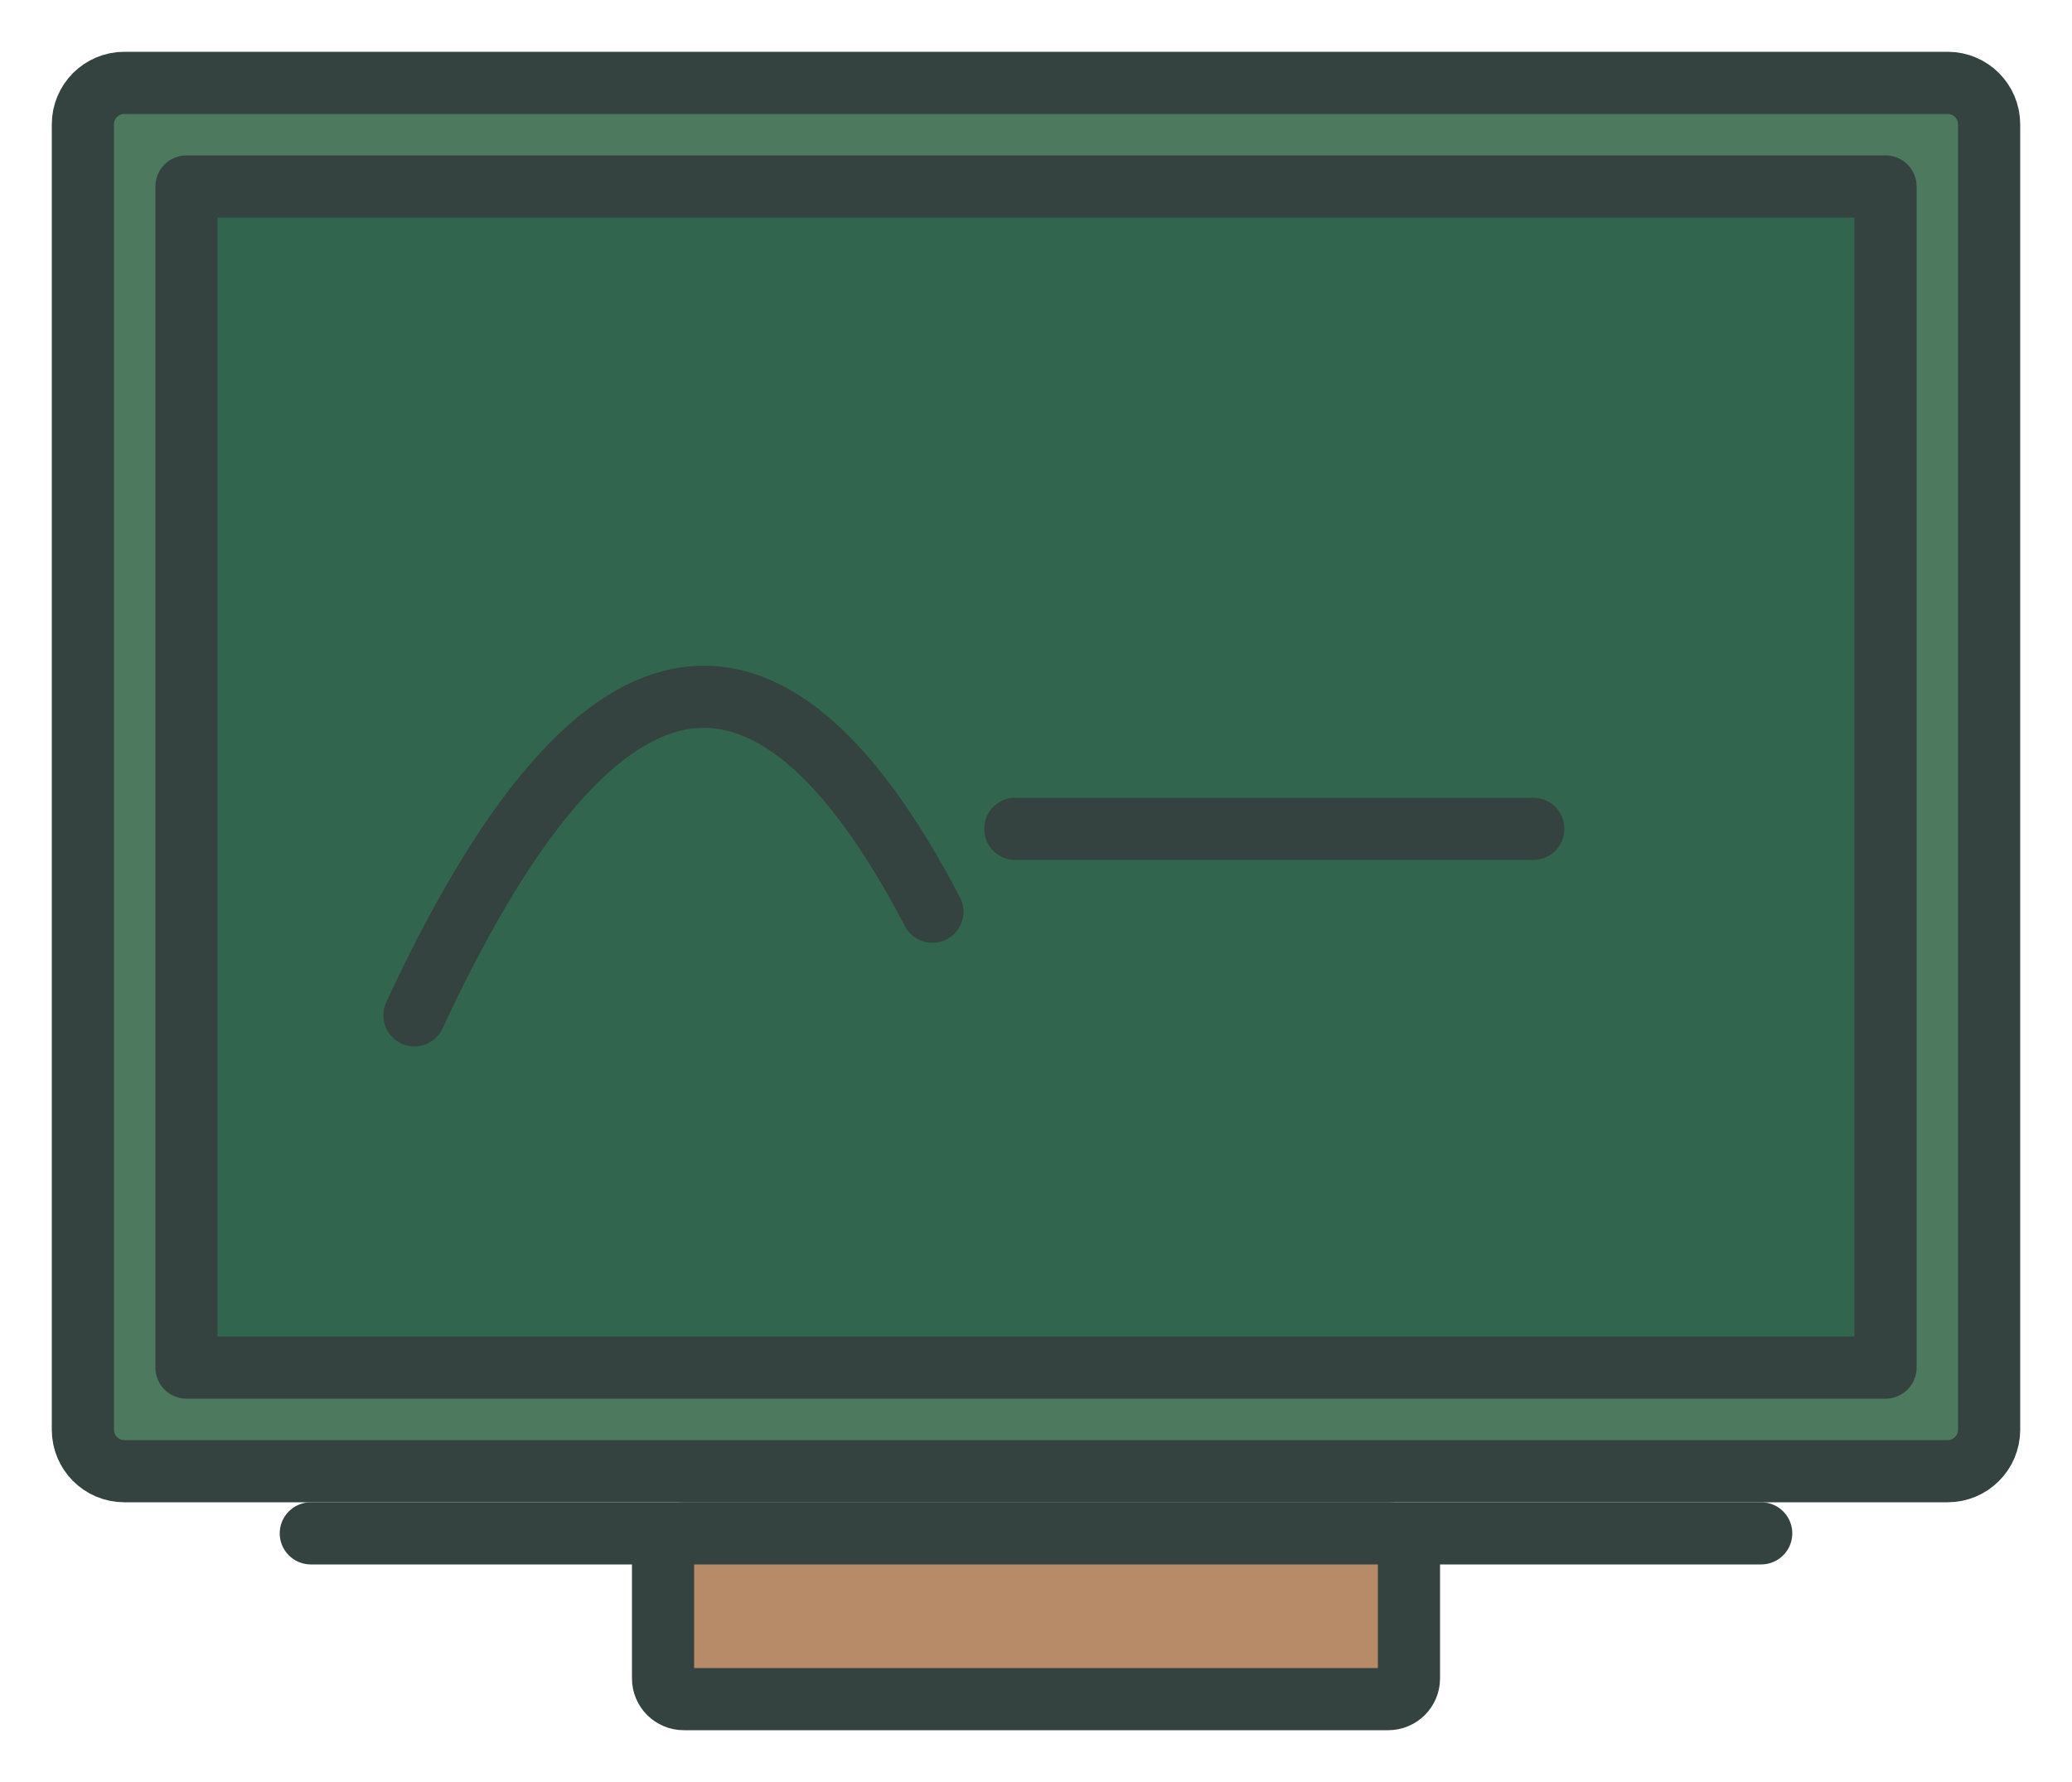
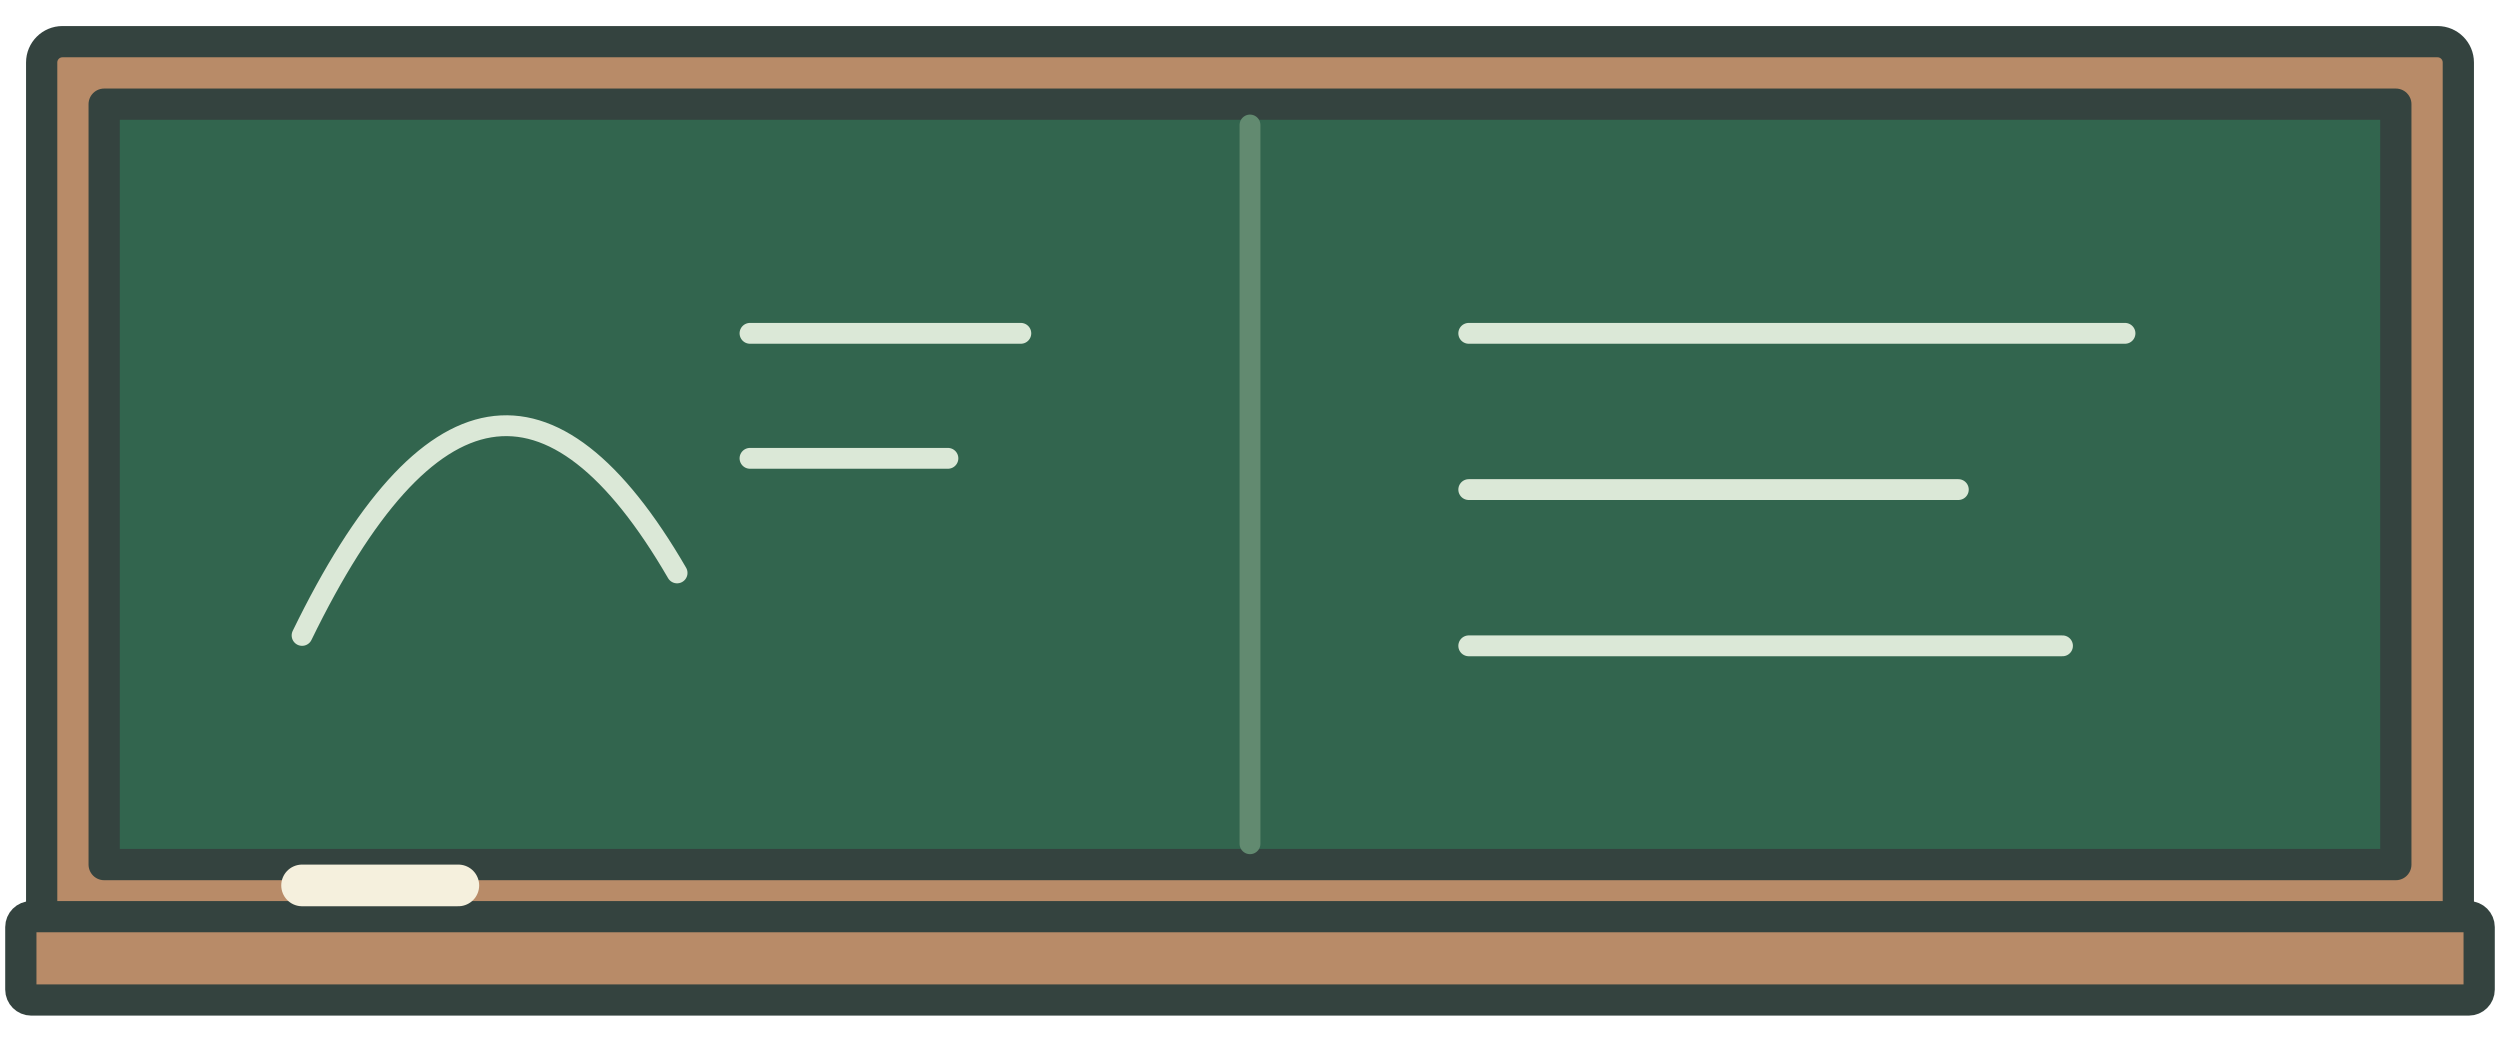
- <svg xmlns="http://www.w3.org/2000/svg" viewBox="10 14 100 86">
+ <svg xmlns="http://www.w3.org/2000/svg" viewBox="0 0 240 100">
  <g stroke="#34433f" stroke-width="3" stroke-linecap="round" stroke-linejoin="round">
-     <rect x="14" y="18" width="92" height="67" rx="2" fill="#4d795e" />
-     <rect x="19" y="23" width="82" height="57" rx="0" fill="#32654e" />
-     <path d="M30 63q13-28 25-5 M59 54h25 M25 88h70" fill="none" stroke-width="3" />
-     <rect x="42" y="88" width="36" height="8" rx="1" fill="#b88b68" />
+     <rect x="4" y="4" width="232" height="85" rx="2" fill="#b88b68" />
+     <rect x="10" y="10" width="220" height="73" fill="#32654e" />
+     <path d="M120 12v69" stroke="#628a70" stroke-width="2" />
+     <path d="M29 61q18-37 36-6 M72 32h26 M72 44h19 M141 32h63 M141 47h47 M141 62h57" fill="none" stroke="#dbe8d7" stroke-width="2" />
+     <rect x="2" y="88" width="236" height="8" rx="1" fill="#b88b68" />
+     <path d="M29 85h15" stroke="#f5f0dd" stroke-width="4" />
  </g>
</svg>
